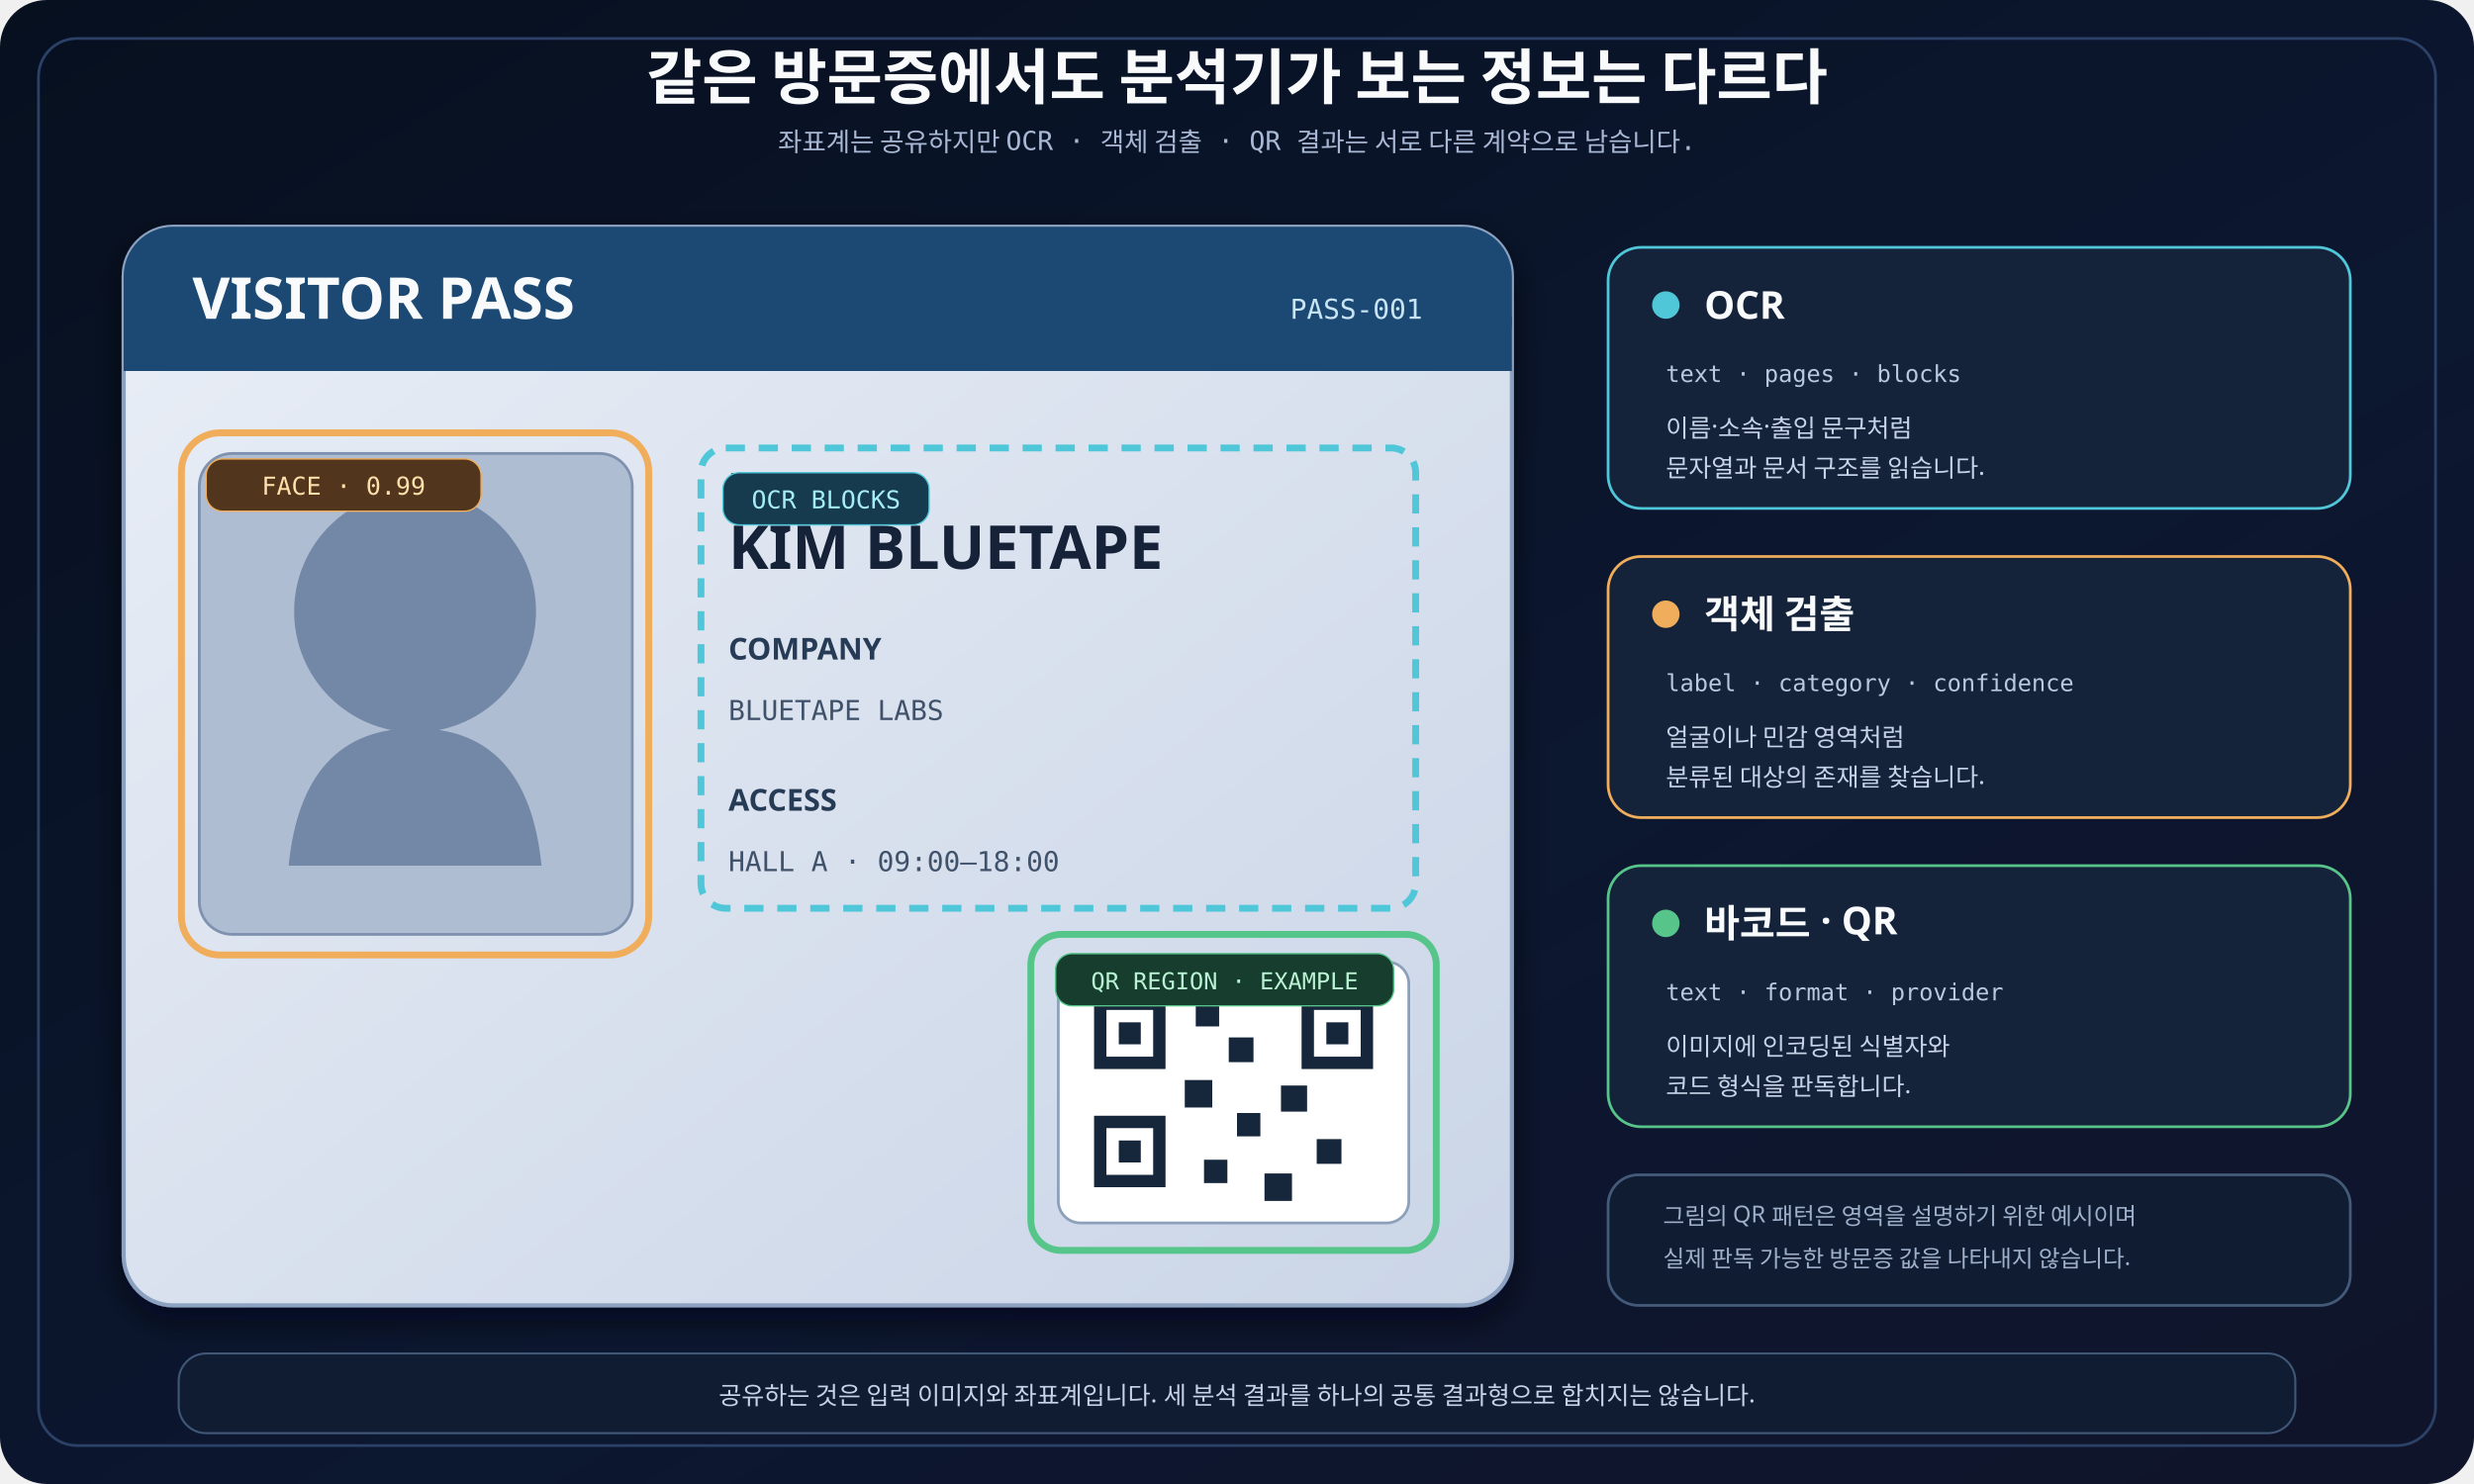
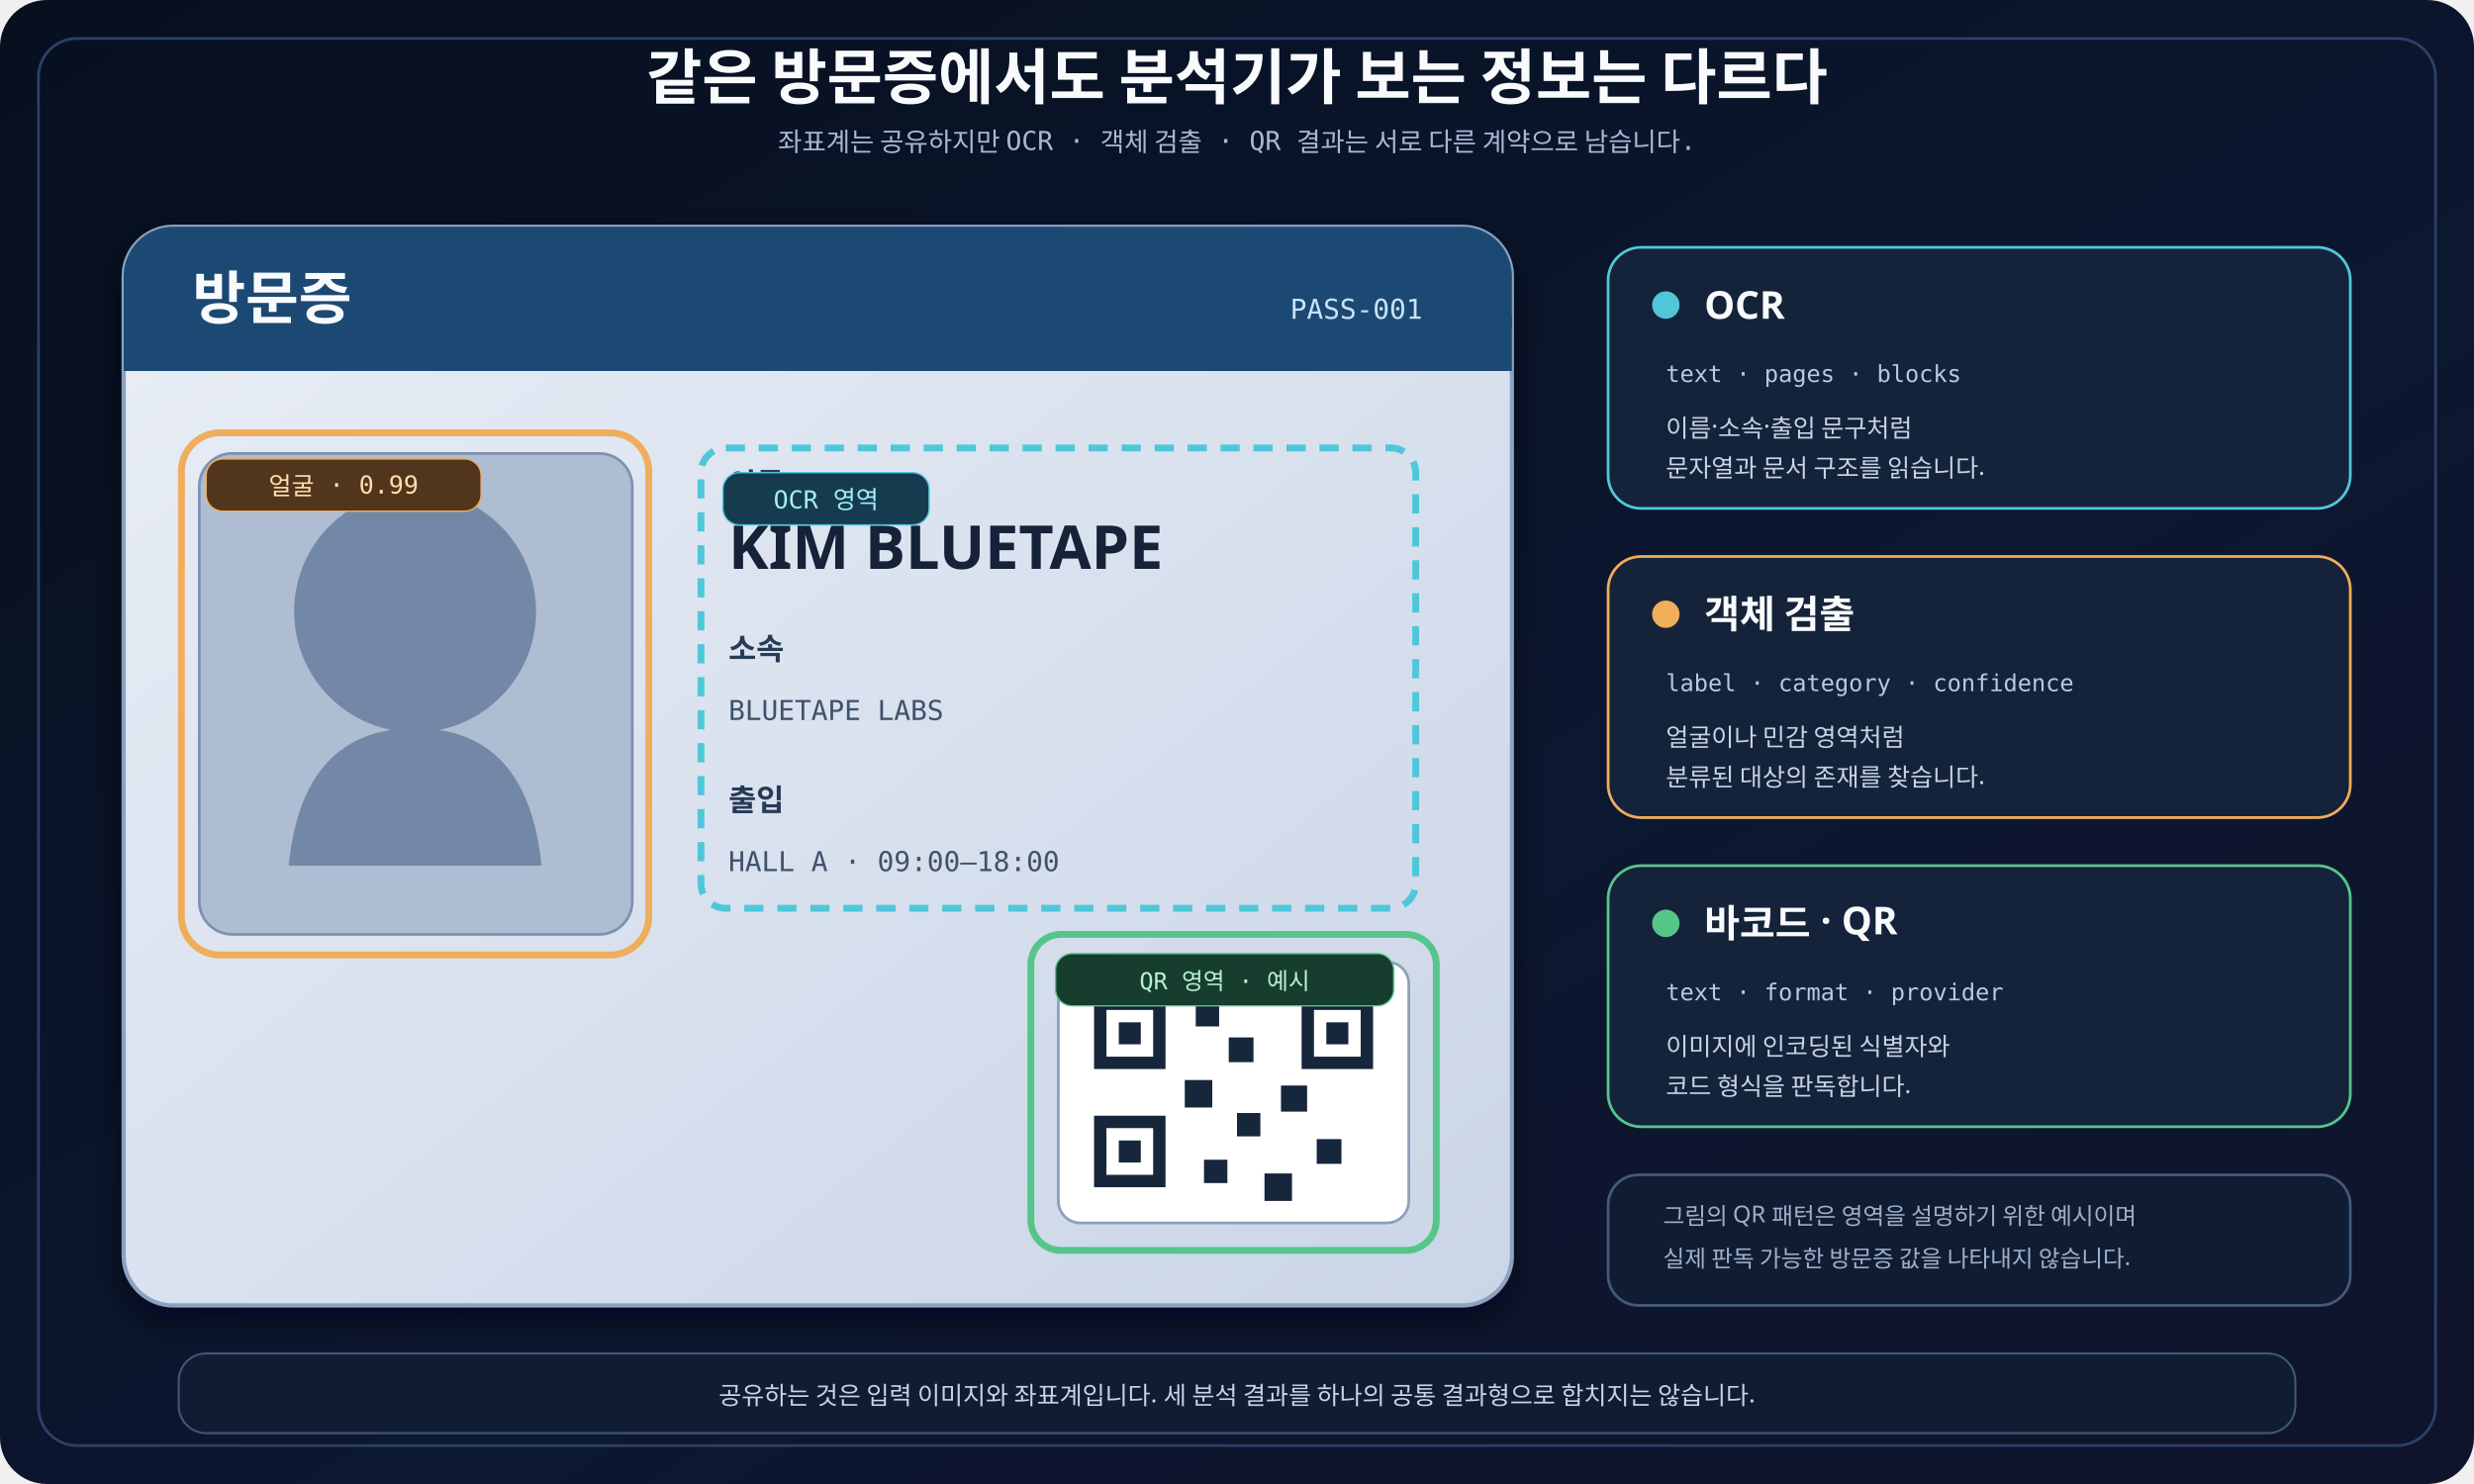
<svg xmlns="http://www.w3.org/2000/svg" width="1800" height="1080" viewBox="0 0 1800 1080" role="img" aria-labelledby="title desc">
  <defs>
    <linearGradient id="canvas" x1="0" y1="0" x2="1" y2="1">
      <stop offset="0" stop-color="#07101f" />
      <stop offset="0.58" stop-color="#0c1730" />
      <stop offset="1" stop-color="#10142a" />
    </linearGradient>
    <linearGradient id="pass" x1="0" y1="0" x2="1" y2="1">
      <stop offset="0" stop-color="#e9eef6" />
      <stop offset="1" stop-color="#cad5e7" />
    </linearGradient>
    <filter id="shadow" x="-18%" y="-20%" width="136%" height="150%">
      <feDropShadow dx="0" dy="10" stdDeviation="12" flood-color="#020617" flood-opacity="0.62" />
    </filter>
    <style>
      .title{font-family:'goorm Sans','Architects Daughter',sans-serif;font-size:44px;font-weight:700;fill:#f8fafc}
      .subtitle{font-family:'goorm Sans Code','Comic Mono','goorm Sans',monospace;font-size:19px;fill:#a9b8d4}
      .passTitle{font-family:'goorm Sans','Architects Daughter',sans-serif;font-size:44px;font-weight:700;fill:#122038}
      .passLabel{font-family:'goorm Sans','Architects Daughter',sans-serif;font-size:22px;font-weight:700;fill:#283a56}
      .passBody{font-family:'goorm Sans Code','Comic Mono','goorm Sans',monospace;font-size:20px;fill:#40516b}
      .legendTitle{font-family:'goorm Sans','Architects Daughter',sans-serif;font-size:28px;font-weight:700;fill:#f8fafc}
      .legendBody{font-family:'goorm Sans','Architects Daughter',sans-serif;font-size:18px;fill:#c7d3e7}
      .legendMono{font-family:'goorm Sans Code','Comic Mono','goorm Sans',monospace;font-size:17px;fill:#b9c9e2}
      .note{font-family:'goorm Sans','Architects Daughter',sans-serif;font-size:17px;fill:#9fb0ca}
      .legendCard{fill:#14233a;stroke-width:2}
    </style>
  </defs>
  <rect width="1800" height="1080" rx="34" fill="url(#canvas)" />
  <rect x="28" y="28" width="1744" height="1024" rx="28" fill="none" stroke="#2b4168" stroke-width="2" />
  <text class="title" x="900" y="72" text-anchor="middle">같은 방문증에서도 분석기가 보는 정보는 다르다</text>
  <text class="subtitle" x="900" y="110" text-anchor="middle">좌표계는 공유하지만 OCR · 객체 검출 · QR 결과는 서로 다른 계약으로 남습니다.</text>
  <g id="visitor-pass" data-node="visitor-pass" filter="url(#shadow)">
    <rect x="90" y="165" width="1010" height="785" rx="36" fill="url(#pass)" stroke="#8da2c1" stroke-width="3" />
    <rect x="90" y="165" width="1010" height="105" rx="36" fill="#1b4a73" />
    <rect x="90" y="230" width="1010" height="40" fill="#1b4a73" />
-     <text x="140" y="232" font-family="'goorm Sans','Architects Daughter',sans-serif" font-size="42" font-weight="700" fill="#f8fafc">VISITOR PASS</text>
+     <text x="140" y="232" font-family="'goorm Sans','Architects Daughter',sans-serif" font-size="42" font-weight="700" fill="#f8fafc">방문증</text>
    <text x="1035" y="232" text-anchor="end" font-family="'goorm Sans Code','Comic Mono','goorm Sans',monospace" font-size="20" fill="#c8e4f5">PASS-001</text>
    <rect x="145" y="330" width="315" height="350" rx="24" fill="#aebdd2" stroke="#7e91ae" stroke-width="2" />
    <circle cx="302" cy="445" r="88" fill="#7388a6" />
    <path d="M210 630 Q220 530 302 530 Q384 530 394 630 Z" fill="#7388a6" />
-     <text class="passLabel" x="530" y="360">NAME</text>
+     <text class="passLabel" x="530" y="360">이름</text>
    <text class="passTitle" x="530" y="414">KIM BLUETAPE</text>
-     <text class="passLabel" x="530" y="480">COMPANY</text>
+     <text class="passLabel" x="530" y="480">소속</text>
    <text class="passBody" x="530" y="524">BLUETAPE LABS</text>
-     <text class="passLabel" x="530" y="590">ACCESS</text>
+     <text class="passLabel" x="530" y="590">출입</text>
    <text class="passBody" x="530" y="634">HALL A · 09:00–18:00</text>
    <rect x="770" y="700" width="255" height="190" rx="16" fill="#ffffff" stroke="#8ca0ba" stroke-width="2" />
    <g fill="#18263b">
      <rect x="796" y="726" width="52" height="52" />
      <rect x="805" y="735" width="34" height="34" fill="#fff" />
      <rect x="814" y="744" width="16" height="16" />
      <rect x="947" y="726" width="52" height="52" />
      <rect x="956" y="735" width="34" height="34" fill="#fff" />
      <rect x="965" y="744" width="16" height="16" />
      <rect x="796" y="812" width="52" height="52" />
      <rect x="805" y="821" width="34" height="34" fill="#fff" />
      <rect x="814" y="830" width="16" height="16" />
      <rect x="870" y="730" width="17" height="17" />
      <rect x="894" y="755" width="18" height="18" />
      <rect x="862" y="786" width="20" height="20" />
      <rect x="900" y="810" width="17" height="17" />
      <rect x="932" y="790" width="19" height="19" />
      <rect x="958" y="829" width="18" height="18" />
      <rect x="876" y="844" width="17" height="17" />
      <rect x="920" y="854" width="20" height="20" />
    </g>
    <rect x="510" y="326" width="520" height="335" rx="18" fill="none" stroke="#50c7d9" stroke-width="5" stroke-dasharray="14 10" />
    <rect x="526" y="344" width="150" height="38" rx="12" fill="#123b50" stroke="#50c7d9" />
-     <text x="601" y="370" text-anchor="middle" font-family="'goorm Sans Code','Comic Mono','goorm Sans',monospace" font-size="18" fill="#a7edf5">OCR BLOCKS</text>
+     <text x="601" y="370" text-anchor="middle" font-family="'goorm Sans Code','Comic Mono','goorm Sans',monospace" font-size="18" fill="#a7edf5">OCR 영역</text>
    <rect x="132" y="315" width="340" height="380" rx="28" fill="none" stroke="#f0ad5b" stroke-width="5" />
    <rect x="150" y="334" width="200" height="38" rx="12" fill="#51351a" stroke="#f0ad5b" />
-     <text x="250" y="360" text-anchor="middle" font-family="'goorm Sans Code','Comic Mono','goorm Sans',monospace" font-size="18" fill="#ffe0ad">FACE · 0.99</text>
+     <text x="250" y="360" text-anchor="middle" font-family="'goorm Sans Code','Comic Mono','goorm Sans',monospace" font-size="18" fill="#ffe0ad">얼굴 · 0.99</text>
    <rect x="750" y="680" width="295" height="230" rx="22" fill="none" stroke="#57c58a" stroke-width="5" />
    <rect x="768" y="694" width="246" height="38" rx="12" fill="#153e2d" stroke="#57c58a" />
-     <text x="891" y="720" text-anchor="middle" font-family="'goorm Sans Code','Comic Mono','goorm Sans',monospace" font-size="17" fill="#baf3d3">QR REGION · EXAMPLE</text>
+     <text x="891" y="720" text-anchor="middle" font-family="'goorm Sans Code','Comic Mono','goorm Sans',monospace" font-size="17" fill="#baf3d3">QR 영역 · 예시</text>
  </g>
  <g id="legend-ocr" data-node="legend-ocr">
    <rect class="legendCard" x="1170" y="180" width="540" height="190" rx="24" stroke="#50c7d9" />
    <circle cx="1212" cy="222" r="10" fill="#50c7d9" />
    <text class="legendTitle" x="1240" y="232">OCR</text>
    <text class="legendMono" x="1212" y="278">text · pages · blocks</text>
    <text class="legendBody" x="1212" y="318">이름·소속·출입 문구처럼</text>
    <text class="legendBody" x="1212" y="347">문자열과 문서 구조를 읽습니다.</text>
  </g>
  <g id="legend-detection" data-node="legend-detection">
    <rect class="legendCard" x="1170" y="405" width="540" height="190" rx="24" stroke="#f0ad5b" />
    <circle cx="1212" cy="447" r="10" fill="#f0ad5b" />
    <text class="legendTitle" x="1240" y="457">객체 검출</text>
    <text class="legendMono" x="1212" y="503">label · category · confidence</text>
    <text class="legendBody" x="1212" y="543">얼굴이나 민감 영역처럼</text>
    <text class="legendBody" x="1212" y="572">분류된 대상의 존재를 찾습니다.</text>
  </g>
  <g id="legend-qr" data-node="legend-qr">
    <rect class="legendCard" x="1170" y="630" width="540" height="190" rx="24" stroke="#57c58a" />
    <circle cx="1212" cy="672" r="10" fill="#57c58a" />
    <text class="legendTitle" x="1240" y="682">바코드 · QR</text>
    <text class="legendMono" x="1212" y="728">text · format · provider</text>
    <text class="legendBody" x="1212" y="768">이미지에 인코딩된 식별자와</text>
    <text class="legendBody" x="1212" y="797">코드 형식을 판독합니다.</text>
  </g>
  <rect x="1170" y="855" width="540" height="95" rx="22" fill="#101c31" stroke="#435a79" stroke-width="2" />
  <text class="note" x="1210" y="891">그림의 QR 패턴은 영역을 설명하기 위한 예시이며</text>
  <text class="note" x="1210" y="922">실제 판독 가능한 방문증 값을 나타내지 않습니다.</text>
  <rect x="130" y="985" width="1540" height="58" rx="20" fill="#101c31" stroke="#405777" stroke-width="1.5" />
  <text class="legendBody" x="900" y="1022" text-anchor="middle">공유하는 것은 입력 이미지와 좌표계입니다. 세 분석 결과를 하나의 공통 결과형으로 합치지는 않습니다.</text>
</svg>
